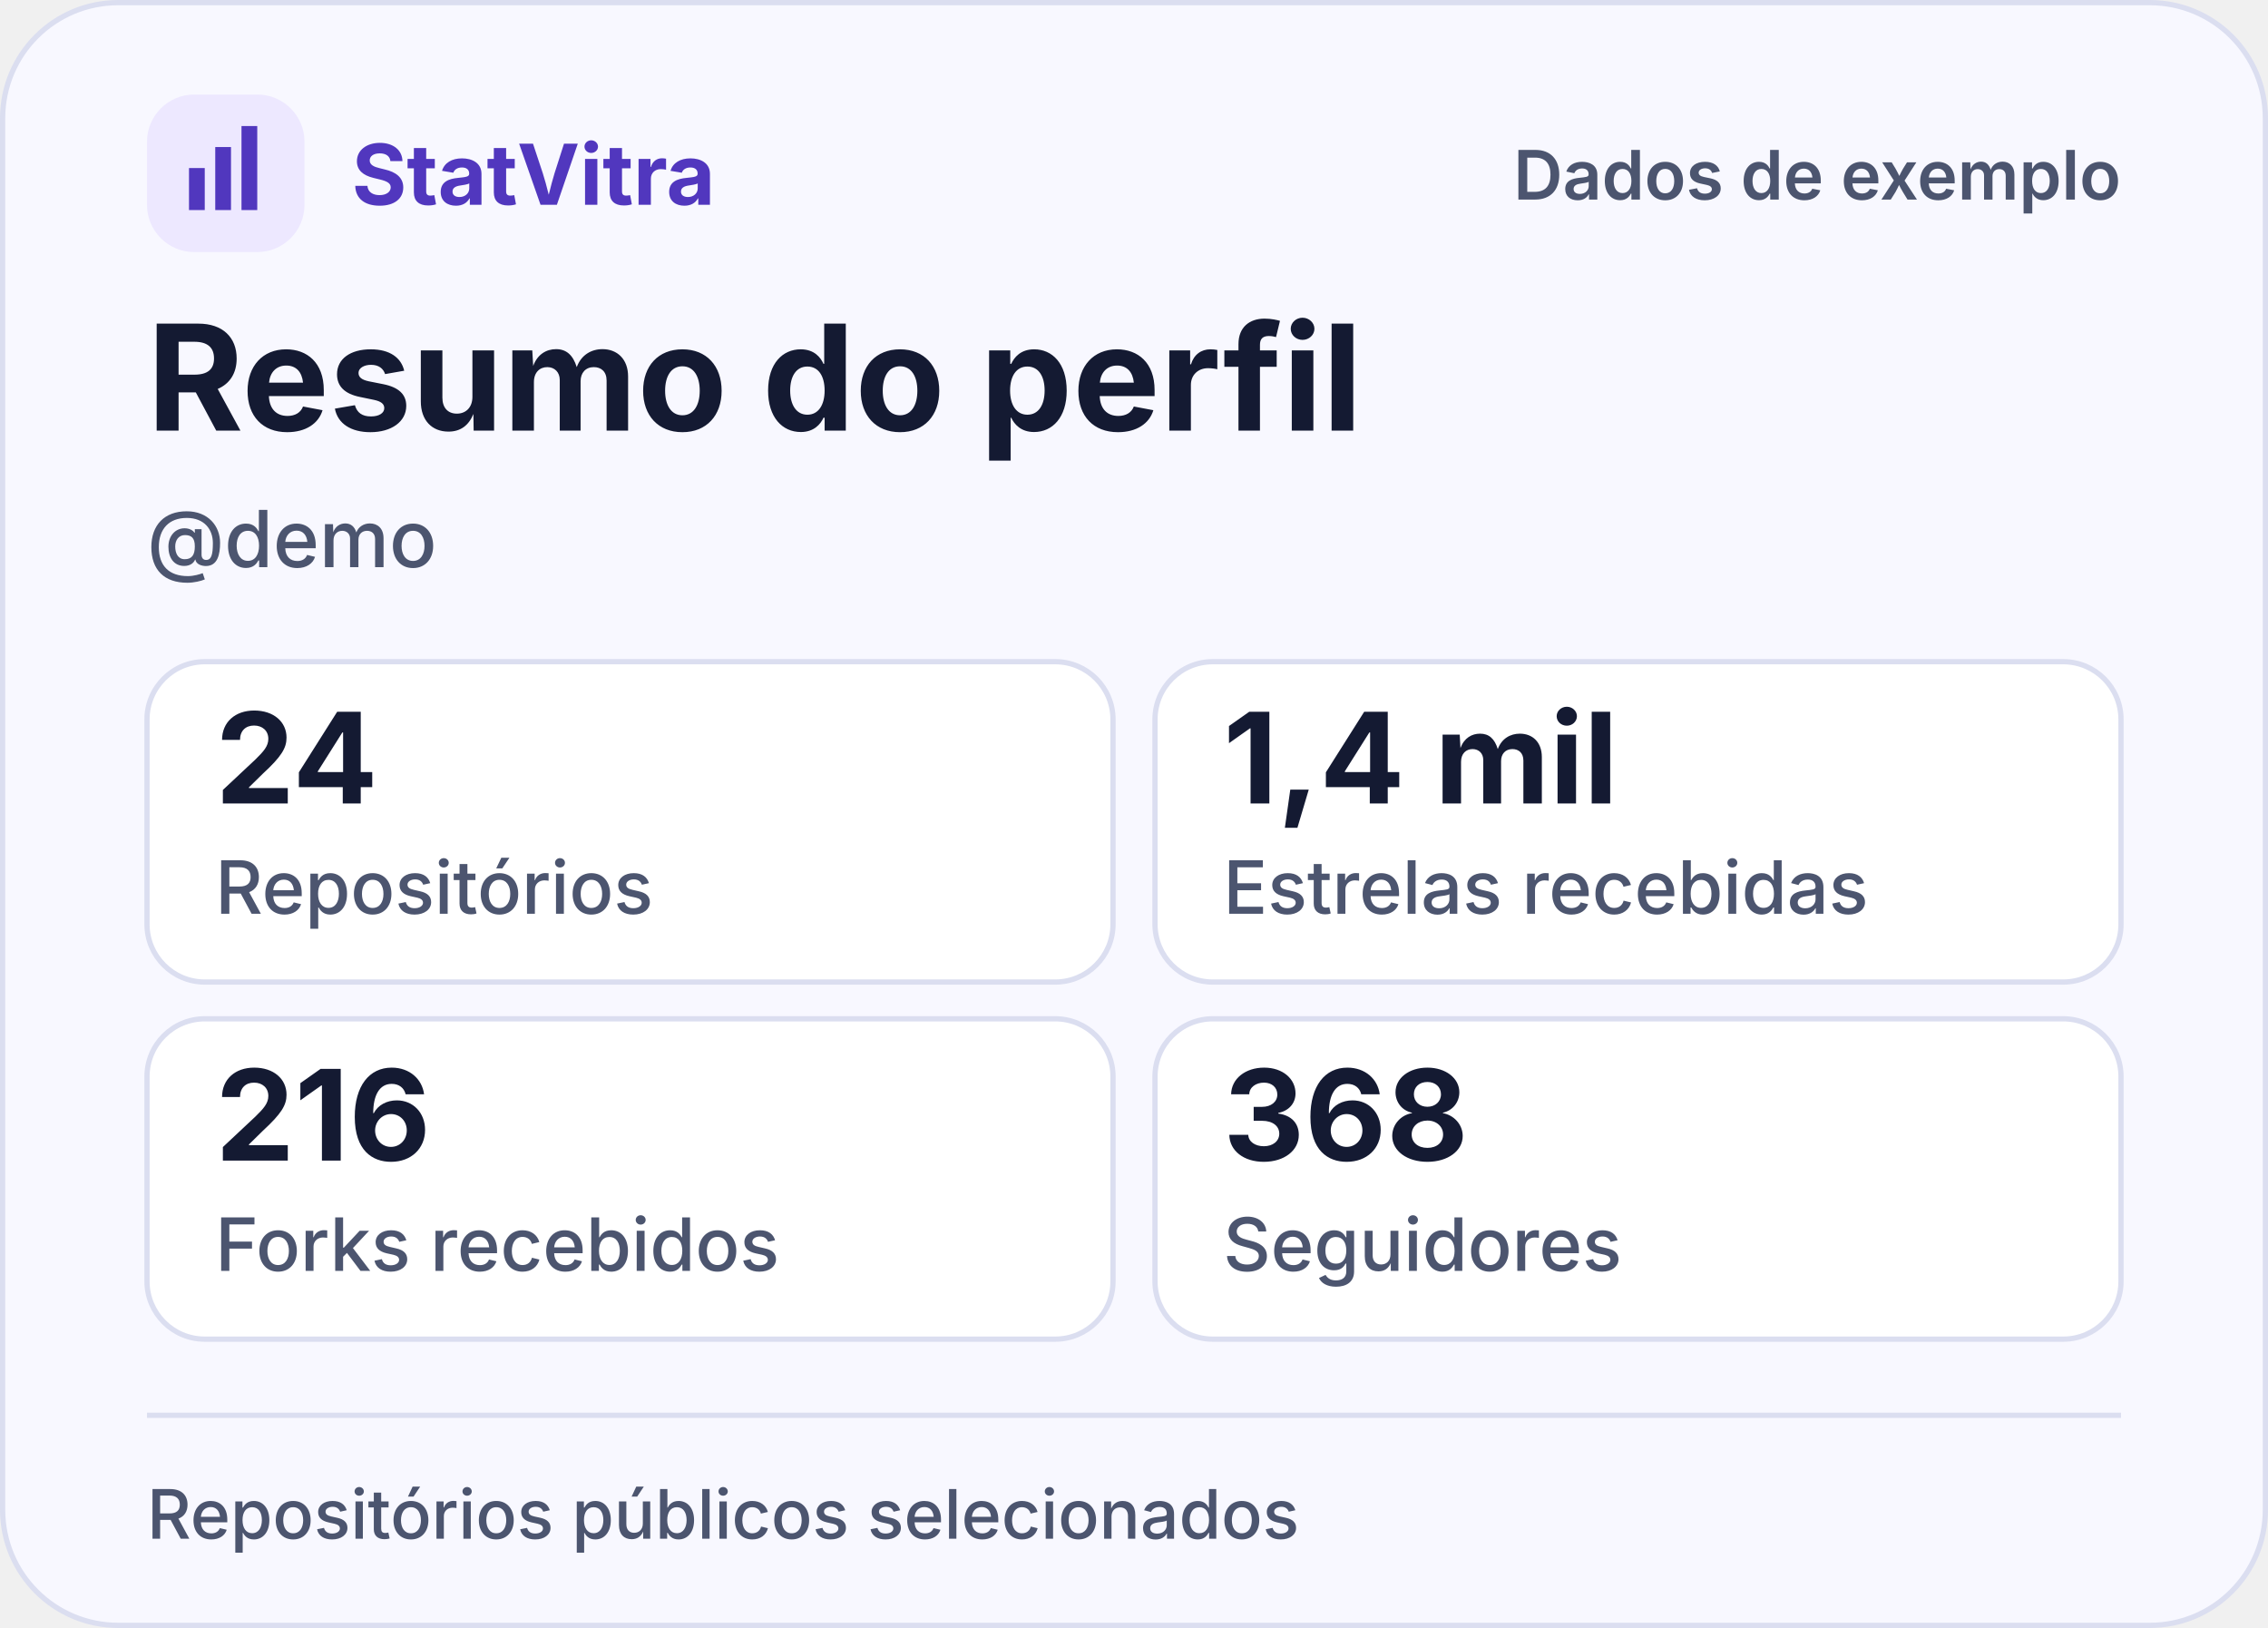
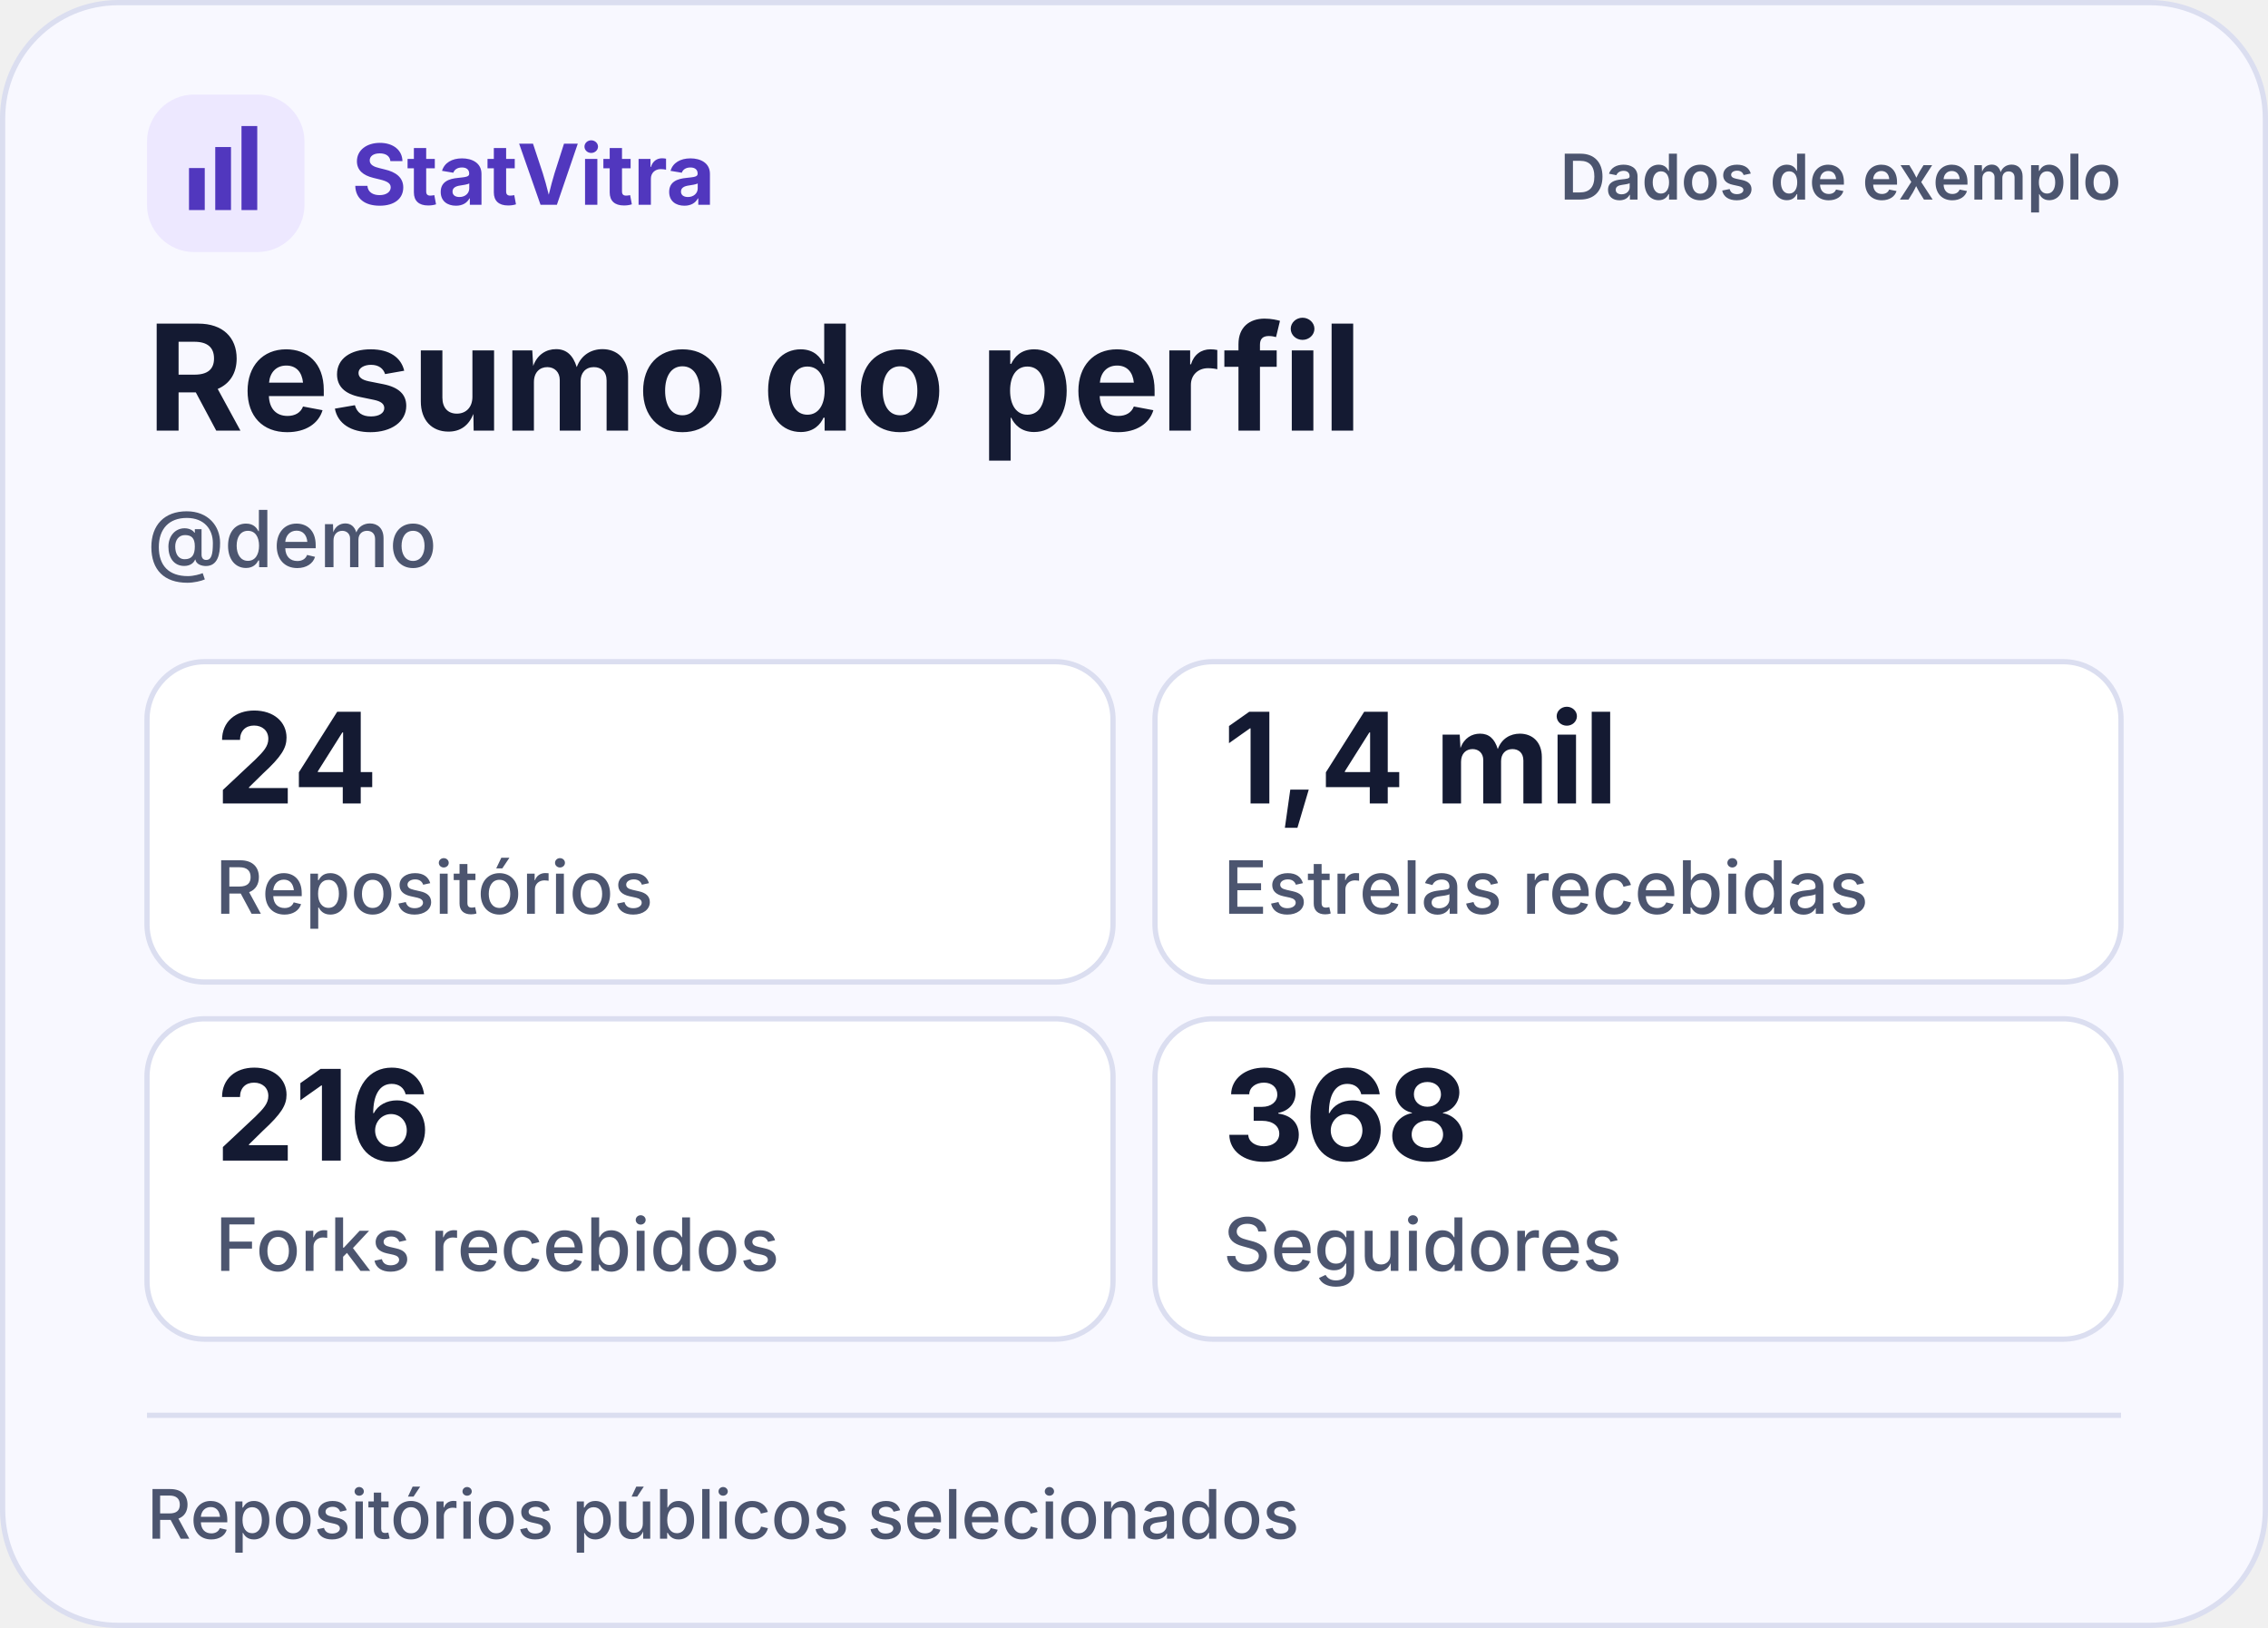
<svg xmlns="http://www.w3.org/2000/svg" width="432" height="310" viewBox="0 0 432 310" role="img" aria-labelledby="title description" xml:lang="pt-BR">
  <g font-family="system-ui, -apple-system, Segoe UI, sans-serif" font-variant-numeric="tabular-nums">
    <rect x="0.5" y="0.5" width="431" height="309" rx="22" fill="#f8f8ff" stroke="#dbdef0" />
    <rect x="28" y="18" width="30" height="30" rx="9" fill="#ede8ff" stroke="none" />
    <path d="M36 32h3v8h-3zm5-4h3v12h-3zm5-4h3v16h-3z" fill="#5137be" />
    <text x="67" y="39" font-size="16" font-weight="750" text-anchor="start" fill="#5137be" unicode-bidi="plaintext">StatVitra</text>
-     <text x="404" y="38" font-size="13" font-weight="600" text-anchor="end" fill="#4c556f" unicode-bidi="plaintext">Dados de exemplo</text>
+     <text x="404" y="38" font-size="12" font-weight="600" text-anchor="end" fill="#4c556f" unicode-bidi="plaintext">Dados de exemplo</text>
    <text x="28" y="82" font-size="28" font-weight="750" text-anchor="start" fill="#141a32" unicode-bidi="plaintext">Resumo do perfil</text>
    <text x="28" y="108" font-size="15" font-weight="500" text-anchor="start" fill="#4c556f" unicode-bidi="plaintext">@demo</text>
-     <rect x="28" y="126" width="184" height="61" rx="11" fill="#fff" stroke="#dbdef0" />
-     <text x="41" y="153" font-size="24" font-weight="750" text-anchor="start" fill="#141a32" unicode-bidi="plaintext">24</text>
-     <text x="41" y="174" font-size="14" font-weight="500" text-anchor="start" fill="#4c556f" unicode-bidi="plaintext">Repositórios</text>
-     <rect x="220" y="126" width="184" height="61" rx="11" fill="#fff" stroke="#dbdef0" />
-     <text x="233" y="153" font-size="24" font-weight="750" text-anchor="start" fill="#141a32" unicode-bidi="plaintext">1,4 mil</text>
-     <text x="233" y="174" font-size="14" font-weight="500" text-anchor="start" fill="#4c556f" unicode-bidi="plaintext">Estrelas recebidas</text>
-     <rect x="28" y="194" width="184" height="61" rx="11" fill="#fff" stroke="#dbdef0" />
-     <text x="41" y="221" font-size="24" font-weight="750" text-anchor="start" fill="#141a32" unicode-bidi="plaintext">216</text>
-     <text x="41" y="242" font-size="14" font-weight="500" text-anchor="start" fill="#4c556f" unicode-bidi="plaintext">Forks recebidos</text>
-     <rect x="220" y="194" width="184" height="61" rx="11" fill="#fff" stroke="#dbdef0" />
-     <text x="233" y="221" font-size="24" font-weight="750" text-anchor="start" fill="#141a32" unicode-bidi="plaintext">368</text>
-     <text x="233" y="242" font-size="14" font-weight="500" text-anchor="start" fill="#4c556f" unicode-bidi="plaintext">Seguidores</text>
+     <g transform="translate(0 0)">
+       <g class="content">
+         <rect x="28" y="126" width="184" height="61" rx="11" fill="#fff" stroke="#dbdef0" />
+         <text x="41" y="153" font-size="24" font-weight="750" text-anchor="start" fill="#141a32" unicode-bidi="plaintext">24</text>
+         <text x="41" y="174" font-size="14" font-weight="500" text-anchor="start" fill="#4c556f" unicode-bidi="plaintext">Repositórios</text>
+         <rect x="220" y="126" width="184" height="61" rx="11" fill="#fff" stroke="#dbdef0" />
+         <text x="233" y="153" font-size="24" font-weight="750" text-anchor="start" fill="#141a32" unicode-bidi="plaintext">1,4 mil</text>
+         <text x="233" y="174" font-size="14" font-weight="500" text-anchor="start" fill="#4c556f" unicode-bidi="plaintext">Estrelas recebidas</text>
+         <rect x="28" y="194" width="184" height="61" rx="11" fill="#fff" stroke="#dbdef0" />
+         <text x="41" y="221" font-size="24" font-weight="750" text-anchor="start" fill="#141a32" unicode-bidi="plaintext">216</text>
+         <text x="41" y="242" font-size="14" font-weight="500" text-anchor="start" fill="#4c556f" unicode-bidi="plaintext">Forks recebidos</text>
+         <rect x="220" y="194" width="184" height="61" rx="11" fill="#fff" stroke="#dbdef0" />
+         <text x="233" y="221" font-size="24" font-weight="750" text-anchor="start" fill="#141a32" unicode-bidi="plaintext">368</text>
+         <text x="233" y="242" font-size="14" font-weight="500" text-anchor="start" fill="#4c556f" unicode-bidi="plaintext">Seguidores</text>
+       </g>
+     </g>
    <rect x="28" y="269" width="376" height="1" rx="0" fill="#dbdef0" stroke="none" />
    <text x="28" y="293" font-size="13" font-weight="500" text-anchor="start" fill="#4c556f" unicode-bidi="plaintext">Repositórios públicos selecionados</text>
  </g>
</svg>
